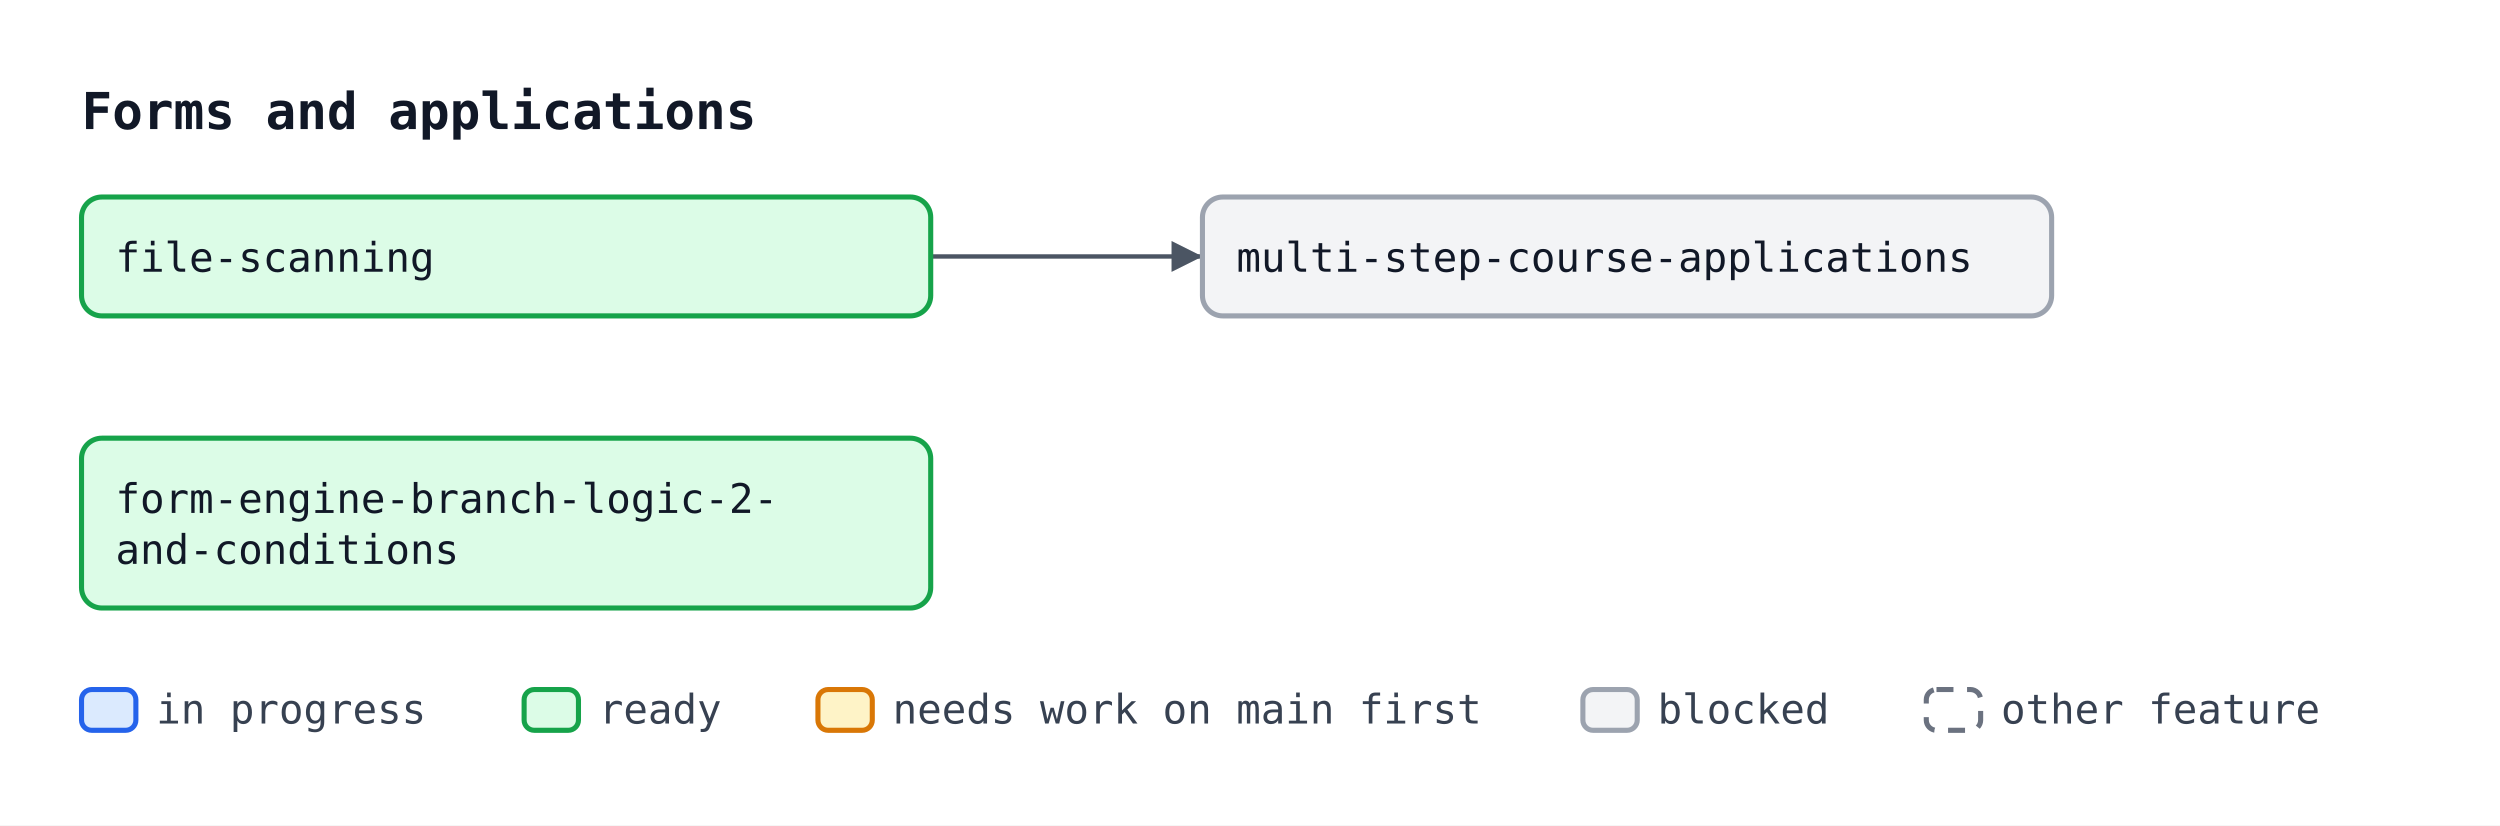
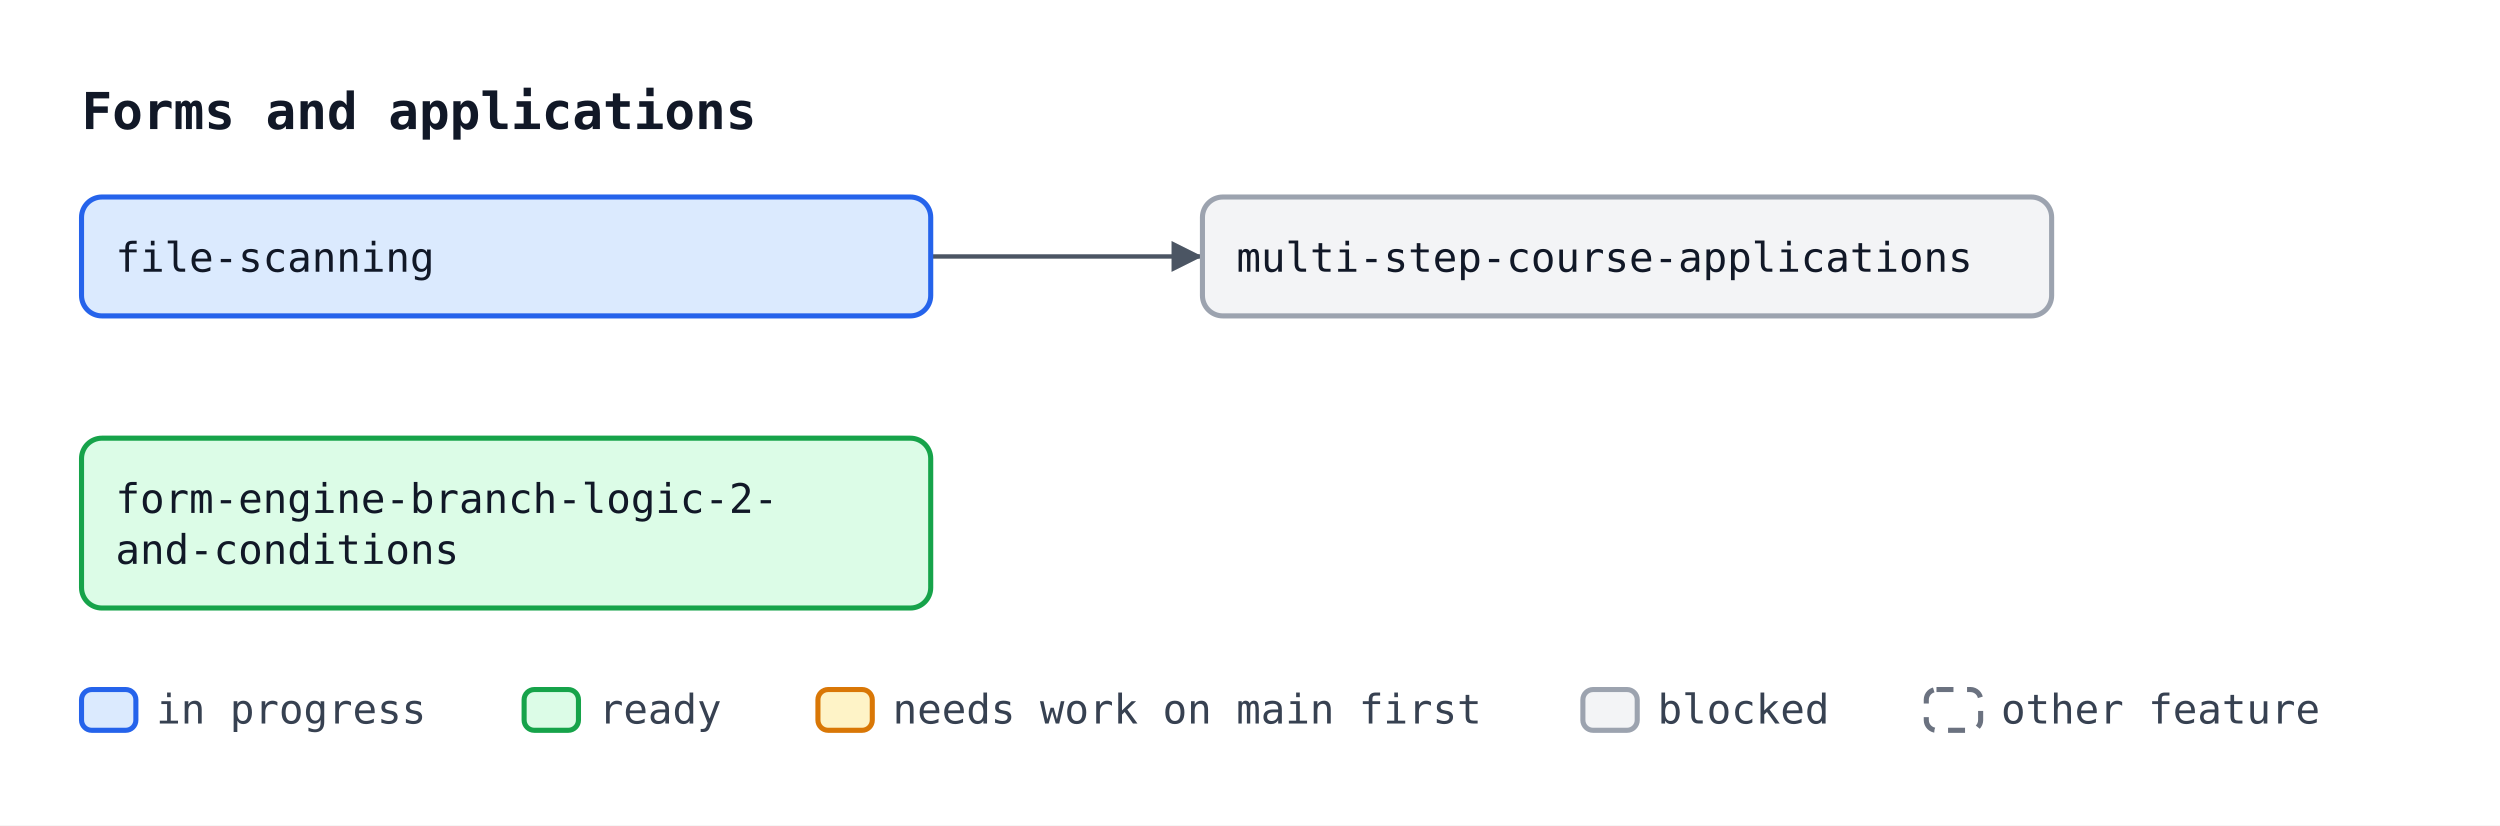
<svg xmlns="http://www.w3.org/2000/svg" width="736" height="243" viewBox="0 0 736 243" font-family="ui-monospace, SFMono-Regular, Menlo, Consolas, monospace" font-size="12">
  <defs>
    <marker id="arrow" viewBox="0 0 10 10" refX="10" refY="5" markerWidth="7" markerHeight="7" orient="auto-start-reverse">
      <path d="M0,0 L10,5 L0,10 z" fill="#4b5563" />
    </marker>
  </defs>
  <rect width="736" height="243" fill="#ffffff" />
  <text x="24" y="38" font-size="15" font-weight="bold" fill="#111827">Forms and applications</text>
  <path d="M274.0,75.5 C314.0,75.5 314.0,75.5 354.0,75.5" fill="none" stroke="#4b5563" stroke-width="1.3" marker-end="url(#arrow)" />
-   <rect x="24.0" y="58.0" width="250" height="35" rx="6" fill="#dcfce7" stroke="#16a34a" stroke-width="1.5" />
+   <rect x="24.0" y="58.0" width="250" height="35" rx="6" fill="#dbeafe" stroke="#2563eb" stroke-width="1.5" />
  <text x="34.0" y="80.0" fill="#111827">file-scanning</text>
  <rect x="354.0" y="58.0" width="250" height="35" rx="6" fill="#f3f4f6" stroke="#9ca3af" stroke-width="1.5" />
  <text x="364.0" y="80.0" fill="#111827">multi-step-course-applications</text>
  <rect x="24.0" y="129.0" width="250" height="50" rx="6" fill="#dcfce7" stroke="#16a34a" stroke-width="1.5" />
  <text x="34.0" y="151.0" fill="#111827">form-engine-branch-logic-2-</text>
  <text x="34.0" y="166.0" fill="#111827">and-conditions</text>
  <rect x="24.0" y="203" width="16" height="12" rx="3" fill="#dbeafe" stroke="#2563eb" stroke-width="1.5" />
  <text x="46.0" y="213" fill="#374151">in progress</text>
  <rect x="154.3" y="203" width="16" height="12" rx="3" fill="#dcfce7" stroke="#16a34a" stroke-width="1.5" />
  <text x="176.3" y="213" fill="#374151">ready</text>
  <rect x="240.8" y="203" width="16" height="12" rx="3" fill="#fef3c7" stroke="#d97706" stroke-width="1.5" />
  <text x="262.8" y="213" fill="#374151">needs work on main first</text>
  <rect x="466.0" y="203" width="16" height="12" rx="3" fill="#f3f4f6" stroke="#9ca3af" stroke-width="1.5" />
  <text x="488.0" y="213" fill="#374151">blocked</text>
  <rect x="567.1" y="203" width="16" height="12" rx="3" fill="#ffffff" stroke="#6b7280" stroke-width="1.5" stroke-dasharray="5 4" />
  <text x="589.1" y="213" fill="#374151">other feature</text>
</svg>
